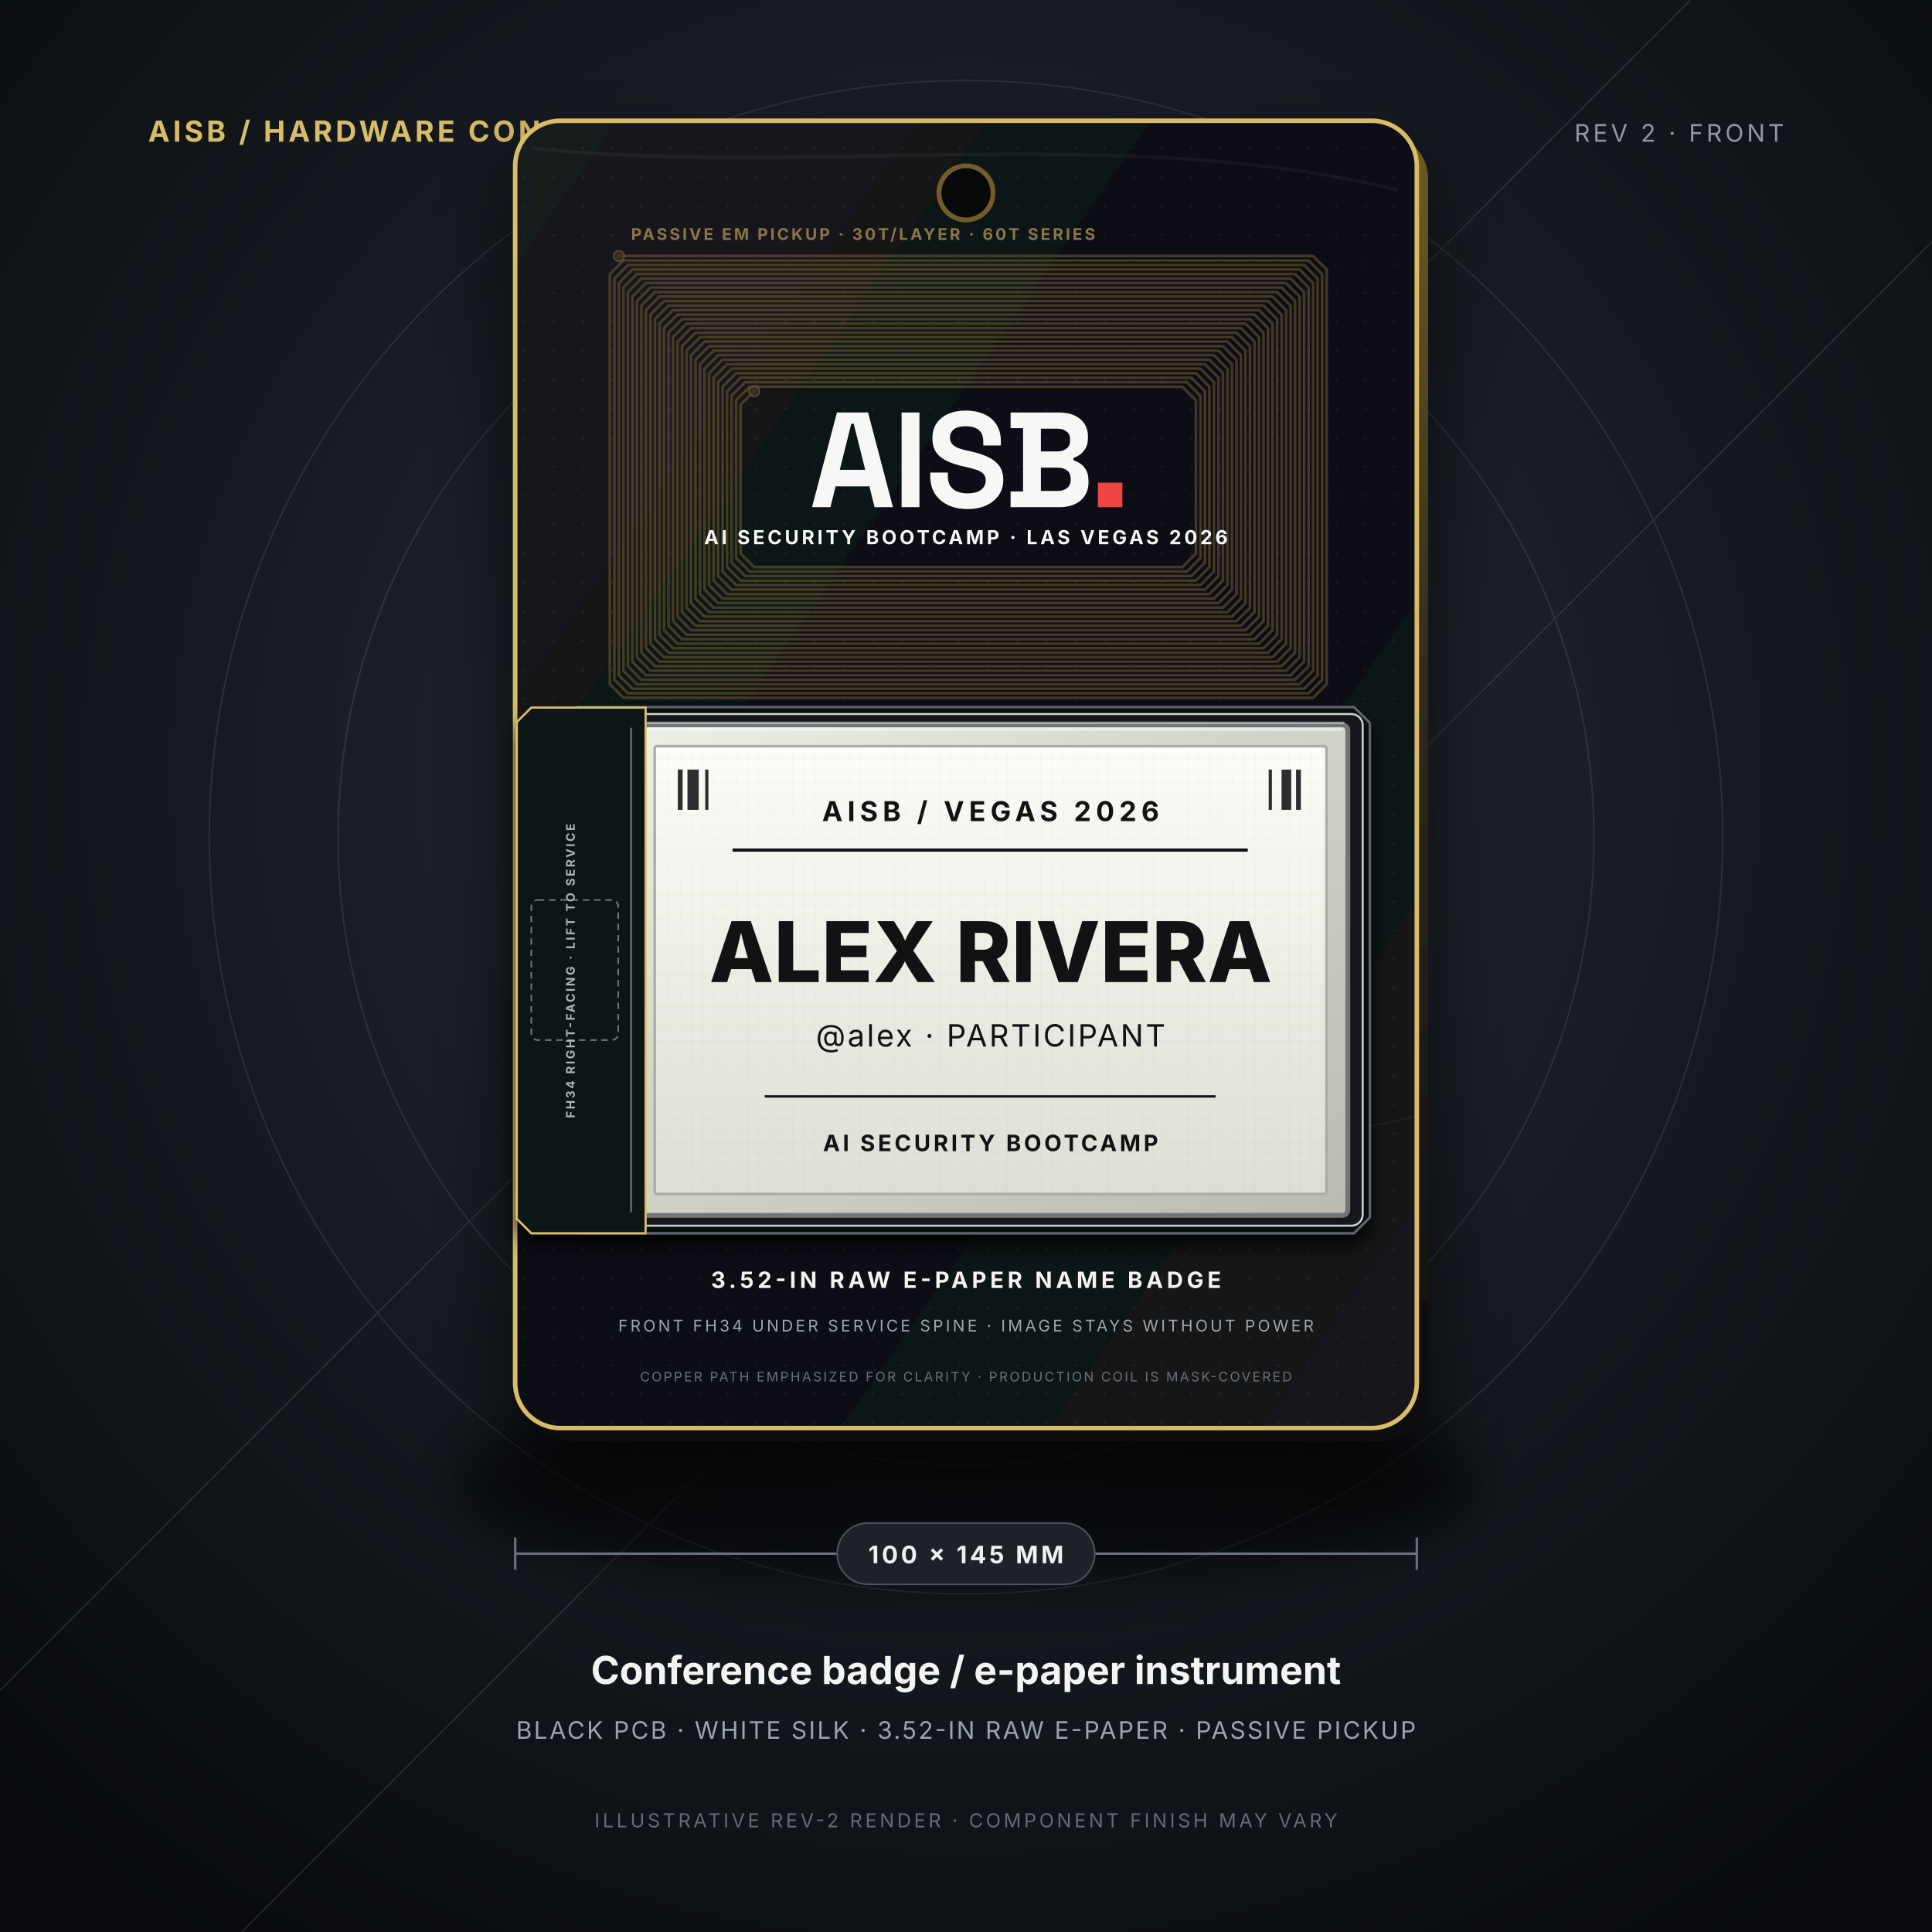
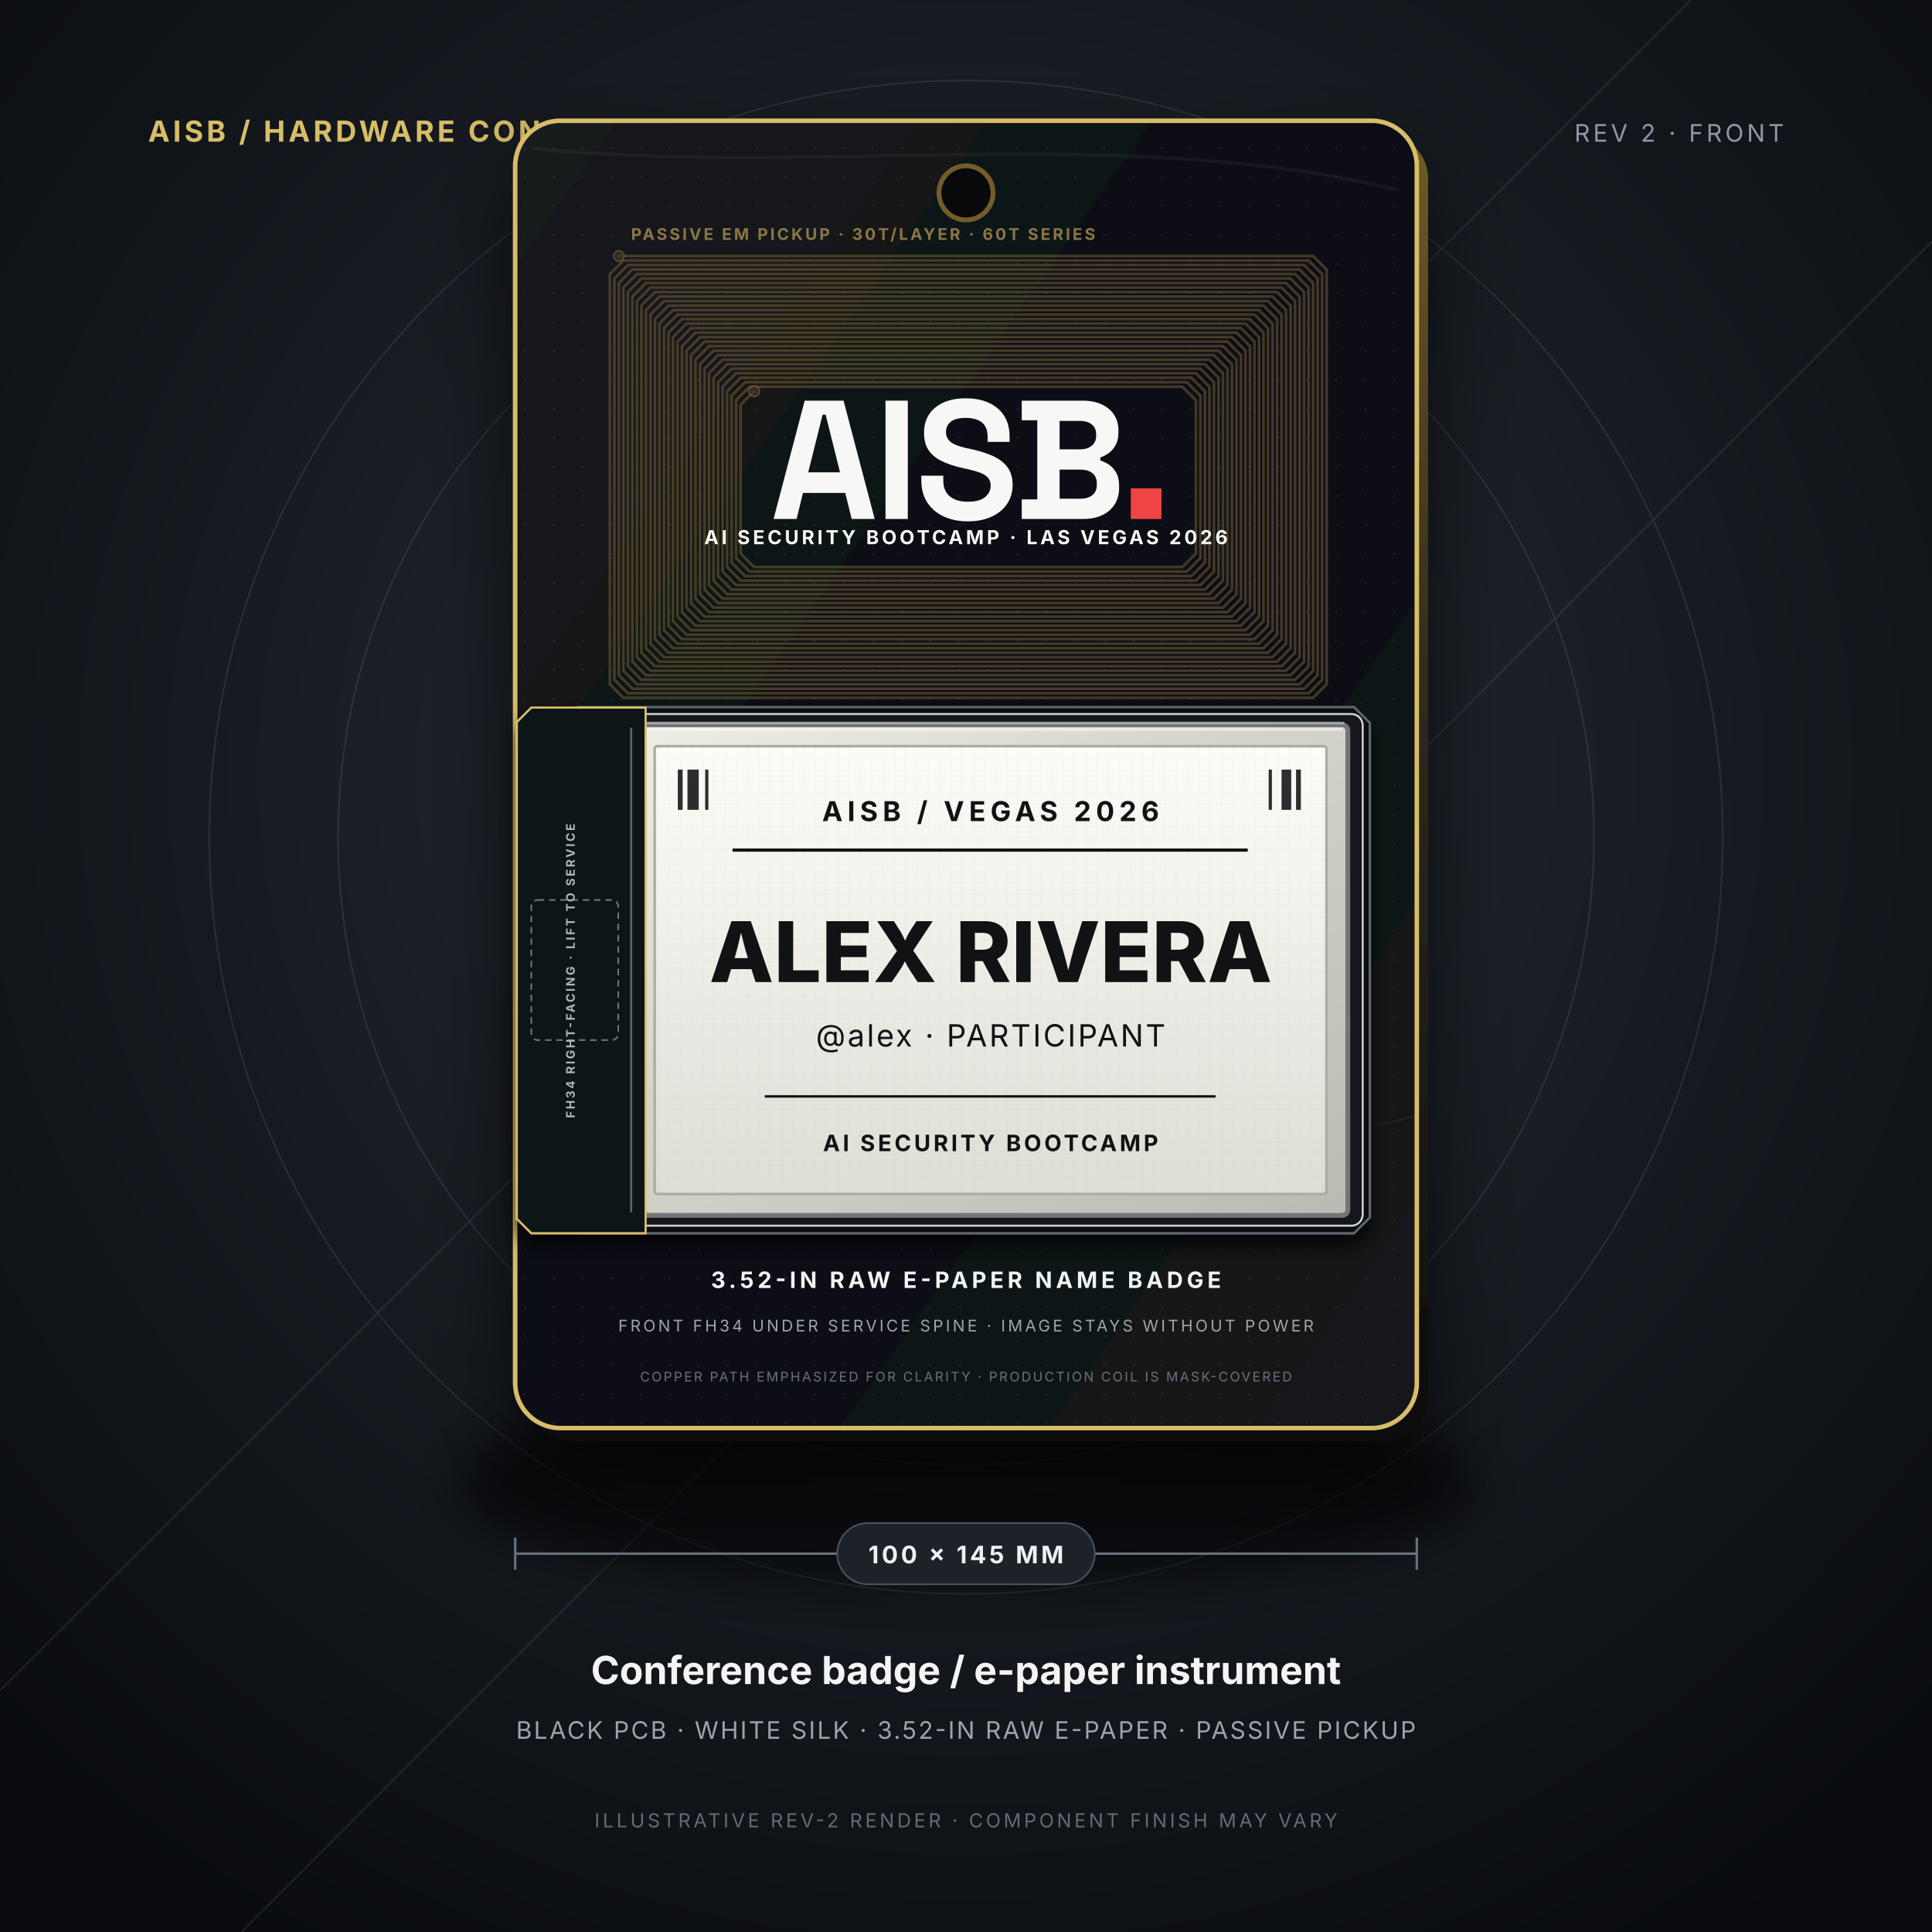
<svg xmlns="http://www.w3.org/2000/svg" viewBox="0 0 1200 1200" width="1200" height="1200" role="img" aria-labelledby="title desc">
  <defs>
    <radialGradient id="bg" cx="50%" cy="40%" r="72%">
      <stop offset="0" stop-color="#29303a" />
      <stop offset="0.58" stop-color="#15191f" />
      <stop offset="1" stop-color="#090b0e" />
    </radialGradient>
    <linearGradient id="board" x1="0" y1="0" x2="1" y2="1">
      <stop offset="0" stop-color="#181b20" />
      <stop offset="0.48" stop-color="#0c0e12" />
      <stop offset="1" stop-color="#15171b" />
    </linearGradient>
    <linearGradient id="boardEdge" x1="0" y1="0" x2="0" y2="1">
      <stop stop-color="#6f5c25" />
      <stop offset="0.42" stop-color="#312a1b" />
      <stop offset="1" stop-color="#0b0c0e" />
    </linearGradient>
    <linearGradient id="paper" x1="0" y1="0" x2="0" y2="1">
      <stop stop-color="#fffef7" />
      <stop offset="1" stop-color="#dfddd3" />
    </linearGradient>
    <linearGradient id="gold" x1="0" y1="0" x2="1" y2="1">
      <stop stop-color="#7a6226" />
      <stop offset="0.28" stop-color="#d8bd68" />
      <stop offset="0.55" stop-color="#8c7130" />
      <stop offset="0.8" stop-color="#e6cd78" />
      <stop offset="1" stop-color="#69531e" />
    </linearGradient>
    <linearGradient id="metal" x1="0" y1="0" x2="1" y2="0">
      <stop stop-color="#71767c" />
      <stop offset="0.18" stop-color="#d4d8db" />
      <stop offset="0.48" stop-color="#888e94" />
      <stop offset="0.78" stop-color="#e1e4e6" />
      <stop offset="1" stop-color="#6b7075" />
    </linearGradient>
    <linearGradient id="glass" x1="0" y1="0" x2="1" y2="1">
      <stop stop-color="#f3f1e8" />
      <stop offset="0.42" stop-color="#d7d4ca" />
      <stop offset="1" stop-color="#b9b7ae" />
    </linearGradient>
    <linearGradient id="flex" x1="0" y1="0" x2="1" y2="0">
      <stop stop-color="#74300b" />
      <stop offset="0.48" stop-color="#df8429" />
      <stop offset="1" stop-color="#8a3b0d" />
    </linearGradient>
    <pattern id="dots" width="18" height="18" patternUnits="userSpaceOnUse">
      <circle cx="2" cy="2" r="0.8" fill="#ffffff" opacity="0.055" />
    </pattern>
    <pattern id="paperGrain" width="7" height="7" patternUnits="userSpaceOnUse">
      <path d="M0 2.5h7M2.5 0v7" stroke="#202020" stroke-width="0.22" opacity="0.08" />
    </pattern>
    <filter id="shadow" x="-30%" y="-20%" width="160%" height="170%">
      <feDropShadow dx="0" dy="28" stdDeviation="28" flood-color="#000000" flood-opacity="0.72" />
    </filter>
    <filter id="soft" x="-30%" y="-30%" width="160%" height="160%">
      <feGaussianBlur stdDeviation="16" />
    </filter>
    <filter id="screenShadow" x="-20%" y="-25%" width="140%" height="160%">
      <feDropShadow dx="0" dy="7" stdDeviation="6" flood-color="#000000" flood-opacity="0.78" />
    </filter>
    <filter id="padGlow" x="-30%" y="-30%" width="160%" height="160%">
      <feDropShadow dx="0" dy="3" stdDeviation="3" flood-color="#e6c868" flood-opacity="0.22" />
    </filter>
    <clipPath id="boardClip">
      <rect x="320" y="75" width="560" height="812" rx="28" />
    </clipPath>
  </defs>
  <rect width="1200" height="1200" fill="url(#bg)" />
  <g opacity="0.13" fill="none" stroke="#aeb6c2" stroke-width="1">
    <path d="M0 1050L1050 0M150 1200L1200 150" />
    <circle cx="600" cy="520" r="470" />
    <circle cx="600" cy="520" r="390" />
  </g>
  <ellipse cx="600" cy="923" rx="320" ry="64" fill="#000" opacity="0.55" filter="url(#soft)" />
  <g font-family="Inter,Arial,sans-serif" letter-spacing="2">
    <text x="92" y="88" fill="#d8bd68" font-size="18" font-weight="700">AISB / HARDWARE CONCEPT</text>
    <text x="1108" y="88" text-anchor="end" fill="#8f98a5" font-size="15">REV 2 · FRONT</text>
  </g>
  <g filter="url(#shadow)">
    <rect x="327" y="83" width="560" height="812" rx="28" fill="url(#boardEdge)" />
    <rect x="320" y="75" width="560" height="812" rx="28" fill="url(#board)" stroke="#d8bd68" stroke-width="2.8" />
  </g>
  <g clip-path="url(#boardClip)">
    <rect x="320" y="75" width="560" height="812" fill="url(#dots)" />
    <path d="M330 92C500 110 698 76 868 118" fill="none" stroke="#fff" stroke-width="2" opacity="0.05" />
    <path d="M308 730C480 674 710 741 892 690" fill="none" stroke="#d8bd68" stroke-width="1" opacity="0.08" />
  </g>
  <circle cx="600" cy="119.8" r="16.8" fill="#07090b" stroke="#725d2a" stroke-width="3" />
  <g transform="translate(320 75) scale(5.6)" fill="none" stroke-linejoin="round" stroke-linecap="round">
    <path d="M11.5 15 88.5 15 90 16.5 90 62.5 88.5 64 12 64 10.5 62.5 10.5 17 12 15.5 88 15.5 89.5 17 89.5 62 88 63.5 12.5 63.5 11 62 11 17.5 12.5 16 87.5 16 89 17.5 89 61.5 87.5 63 13 63 11.5 61.5 11.5 18 13 16.5 87 16.5 88.5 18 88.5 61 87 62.5 13.5 62.5 12 61 12 18.5 13.5 17 86.5 17 88 18.5 88 60.5 86.5 62 14 62 12.5 60.5 12.5 19 14 17.5 86 17.5 87.5 19 87.5 60 86 61.5 14.5 61.5 13 60 13 19.5 14.5 18 85.5 18 87 19.5 87 59.5 85.5 61 15 61 13.5 59.5 13.5 20 15 18.5 85 18.5 86.5 20 86.5 59 85 60.5 15.5 60.5 14 59 14 20.5 15.5 19 84.5 19 86 20.5 86 58.5 84.5 60 16 60 14.5 58.5 14.5 21 16 19.5 84 19.5 85.5 21 85.5 58 84 59.5 16.5 59.5 15 58 15 21.5 16.5 20 83.5 20 85 21.5 85 57.5 83.5 59 17 59 15.5 57.5 15.5 22 17 20.5 83 20.5 84.5 22 84.5 57 83 58.5 17.5 58.5 16 57 16 22.5 17.5 21 82.5 21 84 22.5 84 56.5 82.5 58 18 58 16.5 56.5 16.5 23 18 21.5 82 21.5 83.5 23 83.5 56 82 57.5 18.5 57.5 17 56 17 23.5 18.5 22 81.5 22 83 23.5 83 55.5 81.5 57 19 57 17.5 55.5 17.5 24 19 22.5 81 22.5 82.5 24 82.5 55 81 56.5 19.5 56.5 18 55 18 24.5 19.5 23 80.5 23 82 24.5 82 54.5 80.5 56 20 56 18.5 54.5 18.5 25 20 23.5 80 23.5 81.5 25 81.5 54 80 55.5 20.5 55.5 19 54 19 25.5 20.5 24 79.5 24 81 25.5 81 53.5 79.5 55 21 55 19.5 53.5 19.5 26 21 24.5 79 24.5 80.5 26 80.5 53 79 54.5 21.5 54.5 20 53 20 26.5 21.5 25 78.5 25 80 26.5 80 52.5 78.5 54 22 54 20.5 52.5 20.5 27 22 25.5 78 25.5 79.5 27 79.5 52 78 53.5 22.5 53.5 21 52 21 27.5 22.5 26 77.5 26 79 27.5 79 51.5 77.5 53 23 53 21.5 51.5 21.5 28 23 26.5 77 26.5 78.5 28 78.5 51 77 52.5 23.5 52.5 22 51 22 28.5 23.5 27 76.5 27 78 28.5 78 50.5 76.5 52 24 52 22.5 50.5 22.5 29 24 27.5 76 27.5 77.5 29 77.5 50 76 51.5 24.5 51.5 23 50 23 29.5 24.5 28 75.5 28 77 29.5 77 49.5 75.5 51 25 51 23.5 49.5 23.5 30 25 28.5 75 28.5 76.5 30 76.5 49 75 50.5 25.5 50.5 24 49 24 30.5 25.5 29 74.5 29 76 30.5 76 48.5 74.5 50 26 50 24.5 48.5 24.5 31 26 29.5 74 29.5 75.5 31 75.5 48 74 49.5 26.5 49.5 25 48 25 31.5 26.5 30" stroke="#6d5a31" stroke-width="0.30" opacity="0.56" />
  </g>
  <circle cx="384.4" cy="159" r="3.3" fill="#3e3524" stroke="#78653a" stroke-width="0.8" opacity="0.72" />
  <circle cx="468.4" cy="243" r="3.3" fill="#3e3524" stroke="#78653a" stroke-width="0.8" opacity="0.72" />
  <text x="392" y="149" fill="#897747" font-family="Inter,Arial,sans-serif" font-size="10" font-weight="700" letter-spacing="1.45">PASSIVE EM PICKUP · 30T/LAYER · 60T SERIES</text>
  <g font-family="Inter,Arial,sans-serif" text-anchor="middle">
-     <g fill="#f7f7f5" fill-rule="evenodd" transform="translate(502.875 315) scale(.084 -.084)">
-       <path d="M18 0L202 700L432 700L616 0L480 0L442 154L192 154L154 0ZM223 276L411 276L326 617L308 617Z" />
-       <path d="M66 0L66 700L198 700L198 0Z" transform="translate(614)" />
-       <path d="M309 -14Q228 -14 166 15Q104 44 69 98Q34 152 34 228L34 256L164 256L164 228Q164 165 203 133.5Q242 102 309 102Q377 102 410.5 129Q444 156 444 198Q444 227 427.5 245Q411 263 379.5 274.5Q348 286 303 296L280 301Q208 317 156.5 341.5Q105 366 77.5 406Q50 446 50 510Q50 574 80.5 619.5Q111 665 166.5 689.5Q222 714 297 714Q372 714 430.5 688.5Q489 663 522.5 612.5Q556 562 556 486L556 456L426 456L426 486Q426 526 410.5 550.5Q395 575 366 586.5Q337 598 297 598Q237 598 208.5 575.5Q180 553 180 514Q180 488 193.5 470Q207 452 234 440Q261 428 303 419L326 414Q401 398 456.5 373Q512 348 543 307Q574 266 574 202Q574 138 541.5 89.5Q509 41 449.5 13.5Q390 -14 309 -14Z" transform="translate(858)" />
-       <path d="M46 0L46 116L138 116L138 584L46 584L46 700L406 700Q470 700 517.5 678.5Q565 657 591.5 617.5Q618 578 618 523L618 513Q618 465 600 434.5Q582 404 557.5 387.5Q533 371 511 364L511 346Q533 340 559 323.5Q585 307 603.5 276Q622 245 622 195L622 185Q622 127 595 85.5Q568 44 520.5 22Q473 0 410 0ZM270 120L394 120Q437 120 463.5 141Q490 162 490 201L490 211Q490 250 464 271Q438 292 394 292L270 292ZM270 412L392 412Q433 412 459.5 433Q486 454 486 491L486 501Q486 539 460 559.5Q434 580 392 580L270 580Z" transform="translate(1440)" />
+     <g transform="translate(600 285.6) scale(1.25) translate(-600 -285.6)">
+       <g fill="#f7f7f5" fill-rule="evenodd" transform="translate(502.875 315) scale(.084 -.084)">
+         <path d="M18 0L202 700L432 700L616 0L480 0L442 154L192 154L154 0ZM223 276L411 276L326 617L308 617Z" />
+         <path d="M66 0L66 700L198 700L198 0Z" transform="translate(614)" />
+         <path d="M309 -14Q228 -14 166 15Q104 44 69 98Q34 152 34 228L34 256L164 256L164 228Q164 165 203 133.5Q242 102 309 102Q377 102 410.5 129Q444 156 444 198Q444 227 427.5 245Q411 263 379.5 274.5Q348 286 303 296L280 301Q208 317 156.5 341.5Q105 366 77.5 406Q50 446 50 510Q50 574 80.5 619.5Q111 665 166.5 689.5Q222 714 297 714Q372 714 430.5 688.5Q489 663 522.5 612.5Q556 562 556 486L556 456L426 456L426 486Q426 526 410.5 550.5Q395 575 366 586.5Q337 598 297 598Q237 598 208.5 575.5Q180 553 180 514Q180 488 193.5 470Q207 452 234 440Q261 428 303 419L326 414Q401 398 456.5 373Q512 348 543 307Q574 266 574 202Q574 138 541.5 89.5Q509 41 449.5 13.5Q390 -14 309 -14Z" transform="translate(858)" />
+         <path d="M46 0L46 116L138 116L138 584L46 584L46 700L406 700Q470 700 517.5 678.5Q565 657 591.5 617.5Q618 578 618 523L618 513Q618 465 600 434.5Q582 404 557.5 387.5Q533 371 511 364L511 346Q533 340 559 323.5Q585 307 603.5 276Q622 245 622 195L622 185Q622 127 595 85.5Q568 44 520.5 22Q473 0 410 0ZM270 120L394 120Q437 120 463.5 141Q490 162 490 201L490 211Q490 250 464 271Q438 292 394 292L270 292ZM270 412L392 412Q433 412 459.5 433Q486 454 486 491L486 501Q486 539 460 559.5Q434 580 392 580L270 580Z" transform="translate(1440)" />
+       </g>
+       <rect x="681.9" y="299.775" width="15.225" height="15.225" fill="#ef4444" />
    </g>
-     <rect x="681.9" y="299.775" width="15.225" height="15.225" fill="#ef4444" />
    <text x="600" y="338" fill="#f6f6f4" font-size="12" font-weight="700" letter-spacing="1.8">AI SECURITY BOOTCAMP · LAS VEGAS 2026</text>
  </g>
  <g filter="url(#screenShadow)">
    <g>
      <path d="M342.4 567.55h20.44v70H342.4z" fill="url(#flex)" stroke="#f2a84c" stroke-width="1" />
      <path d="M343 570h19M343 572.7h19M343 575.4h19M343 578.1h19M343 580.8h19M343 583.5h19M343 586.2h19M343 588.9h19M343 591.6h19M343 594.3h19M343 597h19M343 599.7h19M343 602.4h19M343 605.1h19M343 607.8h19M343 610.5h19M343 613.2h19M343 615.9h19M343 618.6h19M343 621.3h19M343 624h19M343 626.7h19M343 629.4h19M343 632.1h19" stroke="#ffce77" stroke-width=".75" opacity=".62" />
      <rect x="329.52" y="557.47" width="21.28" height="90.16" rx="3.5" fill="#15191d" stroke="#858c92" stroke-width="1.3" />
      <rect x="329.52" y="561" width="9.2" height="83.1" rx="2" fill="#262b2f" />
      <path d="M330.2 565h6M330.2 640h6" stroke="#c7caca" stroke-width="3" />
      <path d="M346.2 570h3.7M346.2 572.7h3.7M346.2 575.4h3.7M346.2 578.1h3.7M346.2 580.8h3.7M346.2 583.5h3.7M346.2 586.2h3.7M346.2 588.9h3.7M346.2 591.6h3.7M346.2 594.3h3.7M346.2 597h3.7M346.2 599.7h3.7M346.2 602.4h3.7M346.2 605.1h3.7M346.2 607.8h3.7M346.2 610.5h3.7M346.2 613.2h3.7M346.2 615.9h3.7M346.2 618.6h3.7M346.2 621.3h3.7M346.2 624h3.7M346.2 626.7h3.7M346.2 629.4h3.7M346.2 632.1h3.7" stroke="#e2c66d" stroke-width="1.15" />
      <path d="M350.8 565v75" stroke="#edf0ef" stroke-width="1.5" opacity=".82" />
    </g>
    <path d="M359 439.2h482l9.8 9.8v307.2l-9.8 9.8H359l-9-9V448.2zm42 17.2v292.9h428.7V456.4z" fill="#080b0e" fill-rule="evenodd" stroke="#5f6670" stroke-width="1.5" />
    <rect x="362.84" y="450.2" width="474.32" height="304.7" rx="3.5" fill="url(#glass)" stroke="#6d6f70" stroke-width="3" />
    <path d="M366 453h468" stroke="#fff" stroke-width="2" opacity="0.48" />
    <rect x="406.63" y="463.47" width="417.26" height="278.15" rx="1.5" fill="url(#paper)" stroke="#aaa79f" stroke-width="1.6" />
    <rect x="406.63" y="463.47" width="417.26" height="278.15" rx="1.5" fill="url(#paperGrain)" />
    <rect x="370" y="527" width="28" height="150" rx="4" fill="#c0bdb3" opacity="0.78" />
    <rect x="353.6" y="443.5" width="492.8" height="317.8" rx="7" fill="#d9f4ff" fill-opacity="0.055" stroke="#c8d3d8" stroke-width="1.25" />
    <path d="M359 449h476" stroke="#fff" stroke-width="1.6" opacity="0.42" />
    <path d="M321 448.5l9-9h71v326.5h-71l-9-9z" fill="#101419" stroke="#d8bd68" stroke-width="1.35" />
    <path d="M392 452v301" stroke="#5c646d" stroke-width="1.3" />
    <rect x="330" y="559" width="54" height="87" rx="4" fill="none" stroke="#6e7780" stroke-width="1" stroke-dasharray="4 3" />
    <text x="357" y="603" transform="rotate(-90 357 603)" text-anchor="middle" fill="#aeb5bc" font-family="Inter,Arial,sans-serif" font-size="7.4" font-weight="700" letter-spacing="1.2">FH34 RIGHT-FACING · LIFT TO SERVICE</text>
  </g>
  <g font-family="Inter,Arial,sans-serif" fill="#111214" text-anchor="middle">
    <text x="615.3" y="510" font-size="17" font-weight="700" letter-spacing="3">AISB / VEGAS 2026</text>
    <line x1="455" y1="528" x2="775" y2="528" stroke="#111214" stroke-width="2" />
    <text x="615.3" y="610" font-size="52" font-weight="800" letter-spacing="0.2">ALEX RIVERA</text>
    <text x="615.3" y="650" font-size="19" letter-spacing="1.3">@alex  ·  PARTICIPANT</text>
    <line x1="475" y1="681" x2="755" y2="681" stroke="#111214" stroke-width="1.5" />
    <text x="615.3" y="715" font-size="14" font-weight="700" letter-spacing="1.8">AI SECURITY BOOTCAMP</text>
  </g>
  <g fill="#111214" opacity="0.88">
    <rect x="421" y="478" width="3" height="25" />
    <rect x="427" y="478" width="7" height="25" />
    <rect x="438" y="478" width="2" height="25" />
    <rect x="805" y="478" width="3" height="25" />
    <rect x="796" y="478" width="6" height="25" />
    <rect x="788" y="478" width="2" height="25" />
  </g>
  <g font-family="Inter,Arial,sans-serif" text-anchor="middle">
    <text x="600" y="800" fill="#f3f3f1" font-size="14" font-weight="700" letter-spacing="2.3">3.52-IN RAW E-PAPER NAME BADGE</text>
    <text x="600" y="827" fill="#9da5ae" font-size="10" letter-spacing="1.6">FRONT FH34 UNDER SERVICE SPINE · IMAGE STAYS WITHOUT POWER</text>
    <text x="600" y="858" fill="#69727d" font-size="8.2" letter-spacing="1.15">COPPER PATH EMPHASIZED FOR CLARITY · PRODUCTION COIL IS MASK-COVERED</text>
  </g>
  <g font-family="Inter,Arial,sans-serif">
    <line x1="320" y1="965" x2="880" y2="965" stroke="#68717d" stroke-width="1.5" />
    <line x1="320" y1="955" x2="320" y2="975" stroke="#68717d" stroke-width="1.5" />
    <line x1="880" y1="955" x2="880" y2="975" stroke="#68717d" stroke-width="1.5" />
    <rect x="520" y="946" width="160" height="38" rx="19" fill="#1d2229" stroke="#4b535e" />
    <text x="600" y="971" text-anchor="middle" fill="#eef0f2" font-size="15" font-weight="700" letter-spacing="1.8">100 × 145 MM</text>
    <text x="600" y="1046" text-anchor="middle" fill="#f4f4f2" font-size="24" font-weight="700">Conference badge / e-paper instrument</text>
    <text x="600" y="1080" text-anchor="middle" fill="#9ba4af" font-size="15" letter-spacing="1.2">BLACK PCB · WHITE SILK · 3.52-IN RAW E-PAPER · PASSIVE PICKUP</text>
    <text x="600" y="1135" text-anchor="middle" fill="#626b76" font-size="12" letter-spacing="1.8">ILLUSTRATIVE REV-2 RENDER · COMPONENT FINISH MAY VARY</text>
  </g>
</svg>
